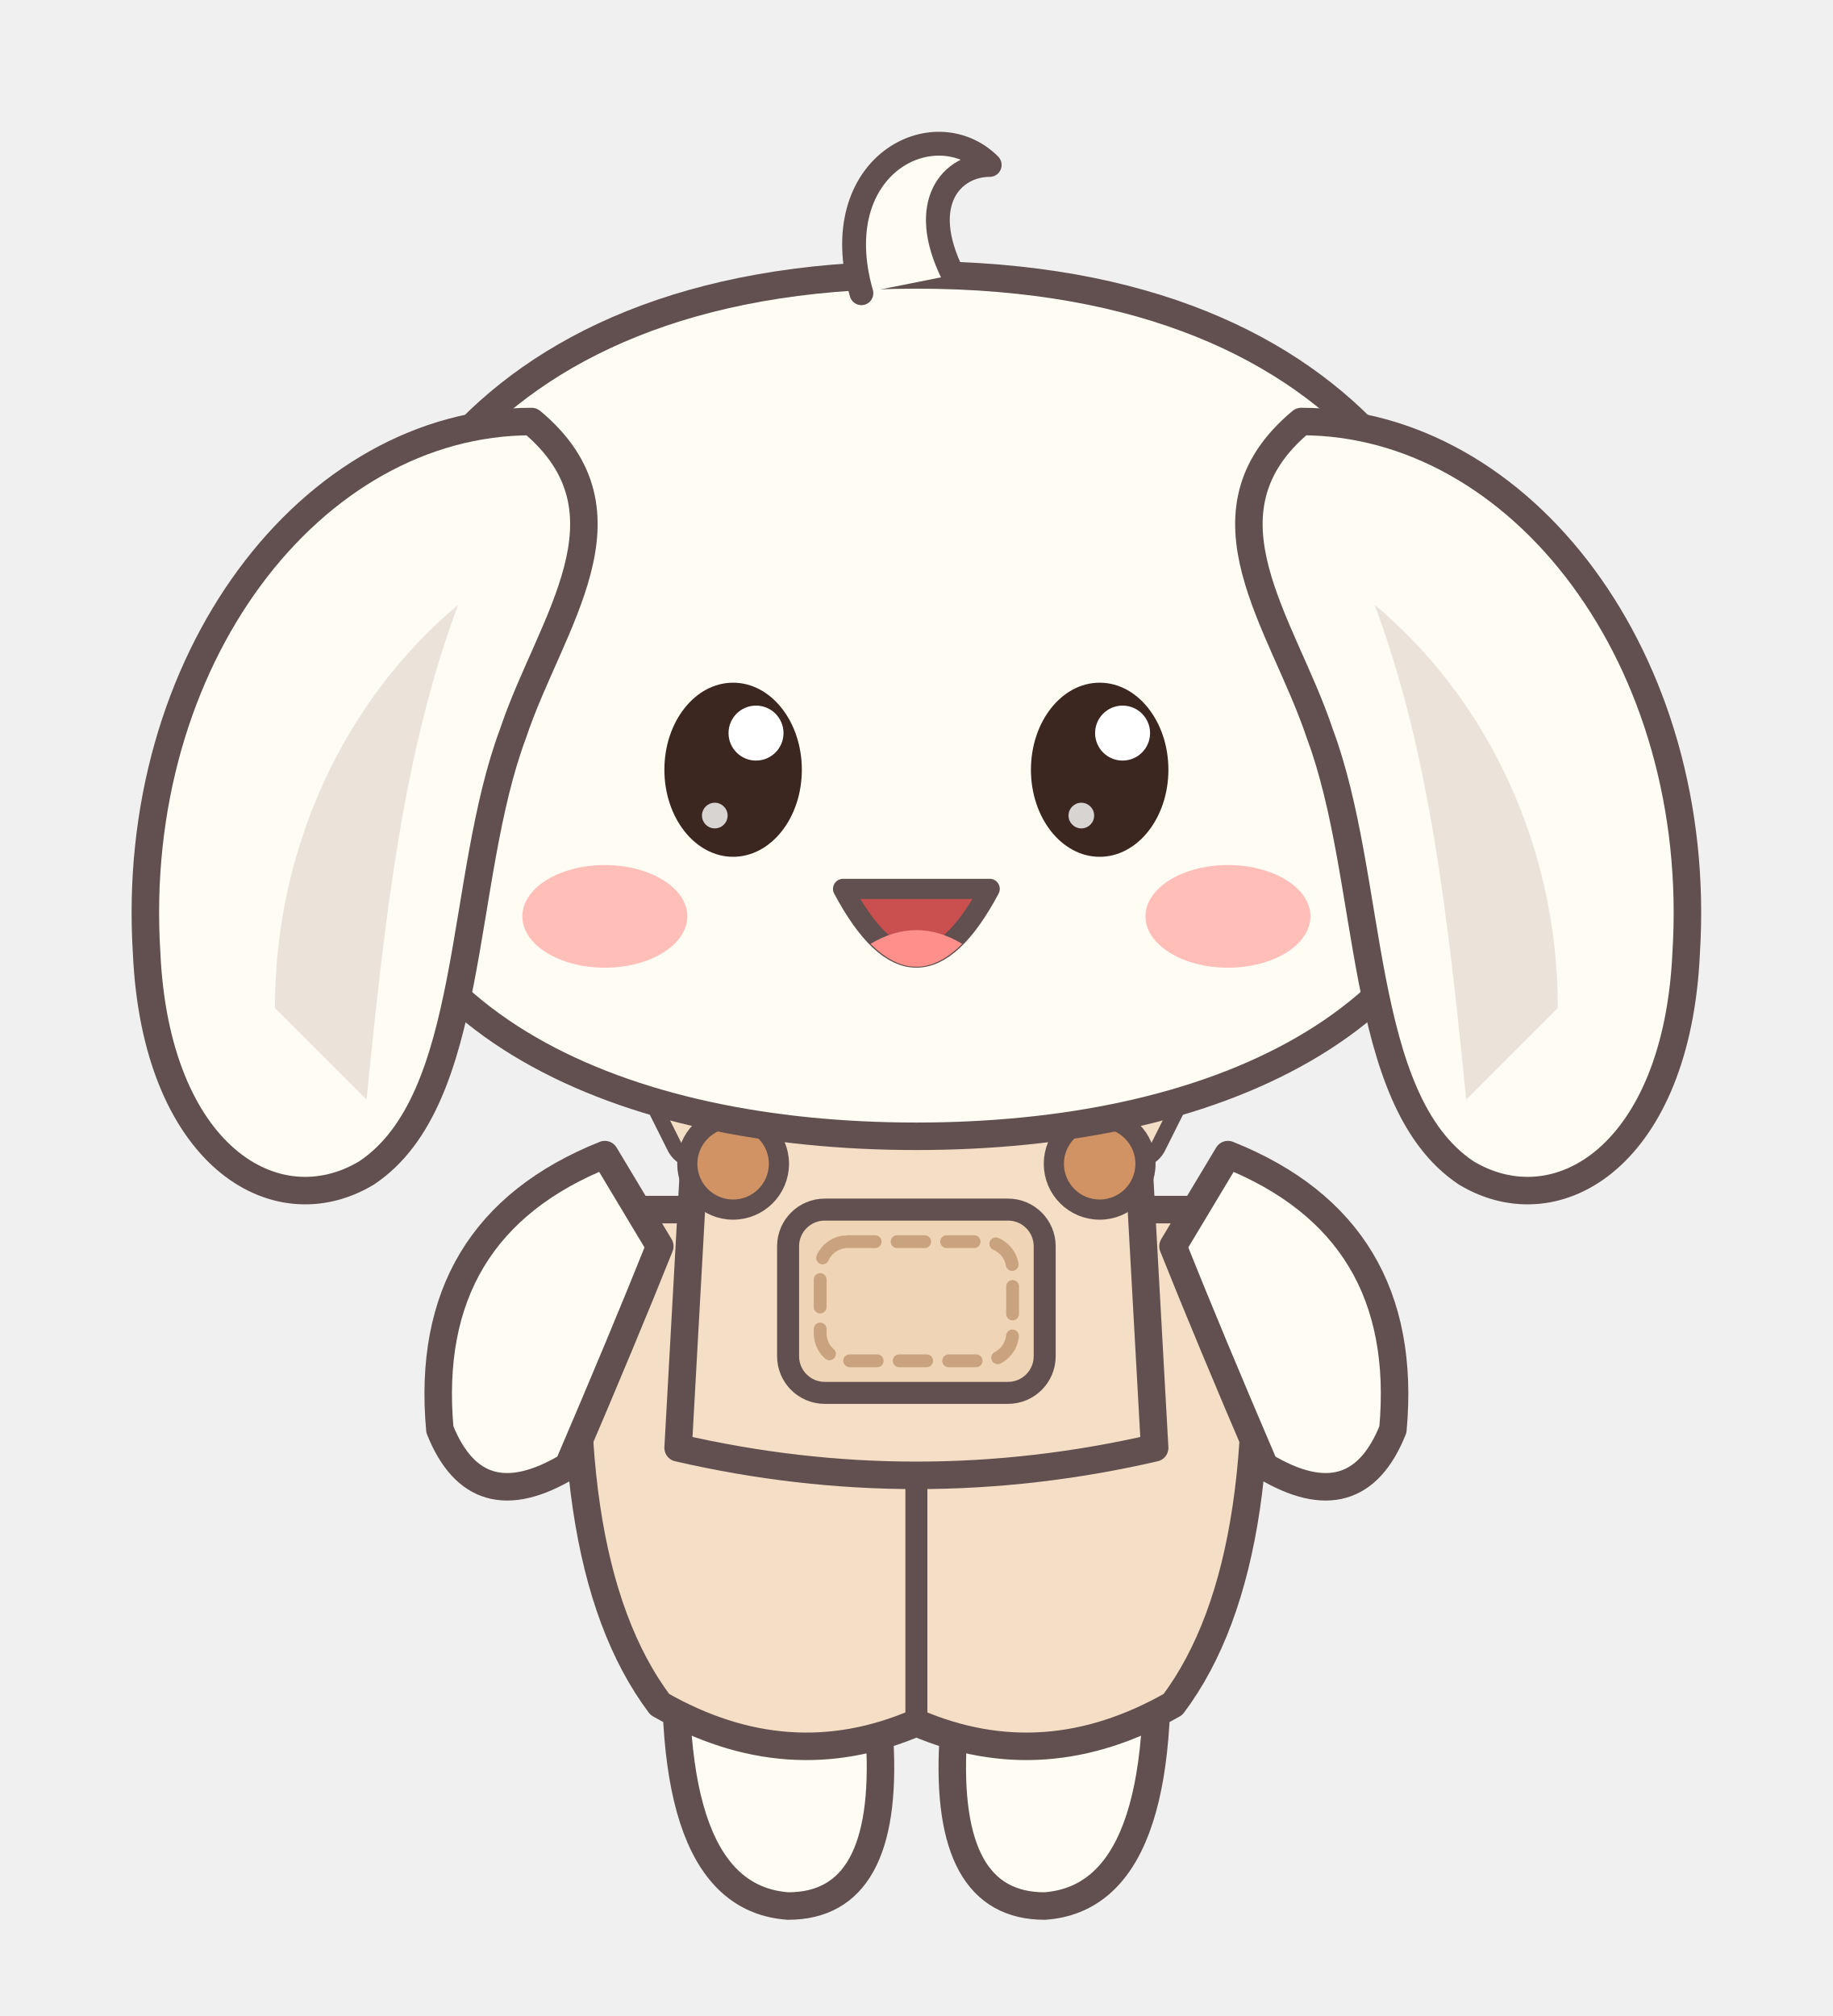
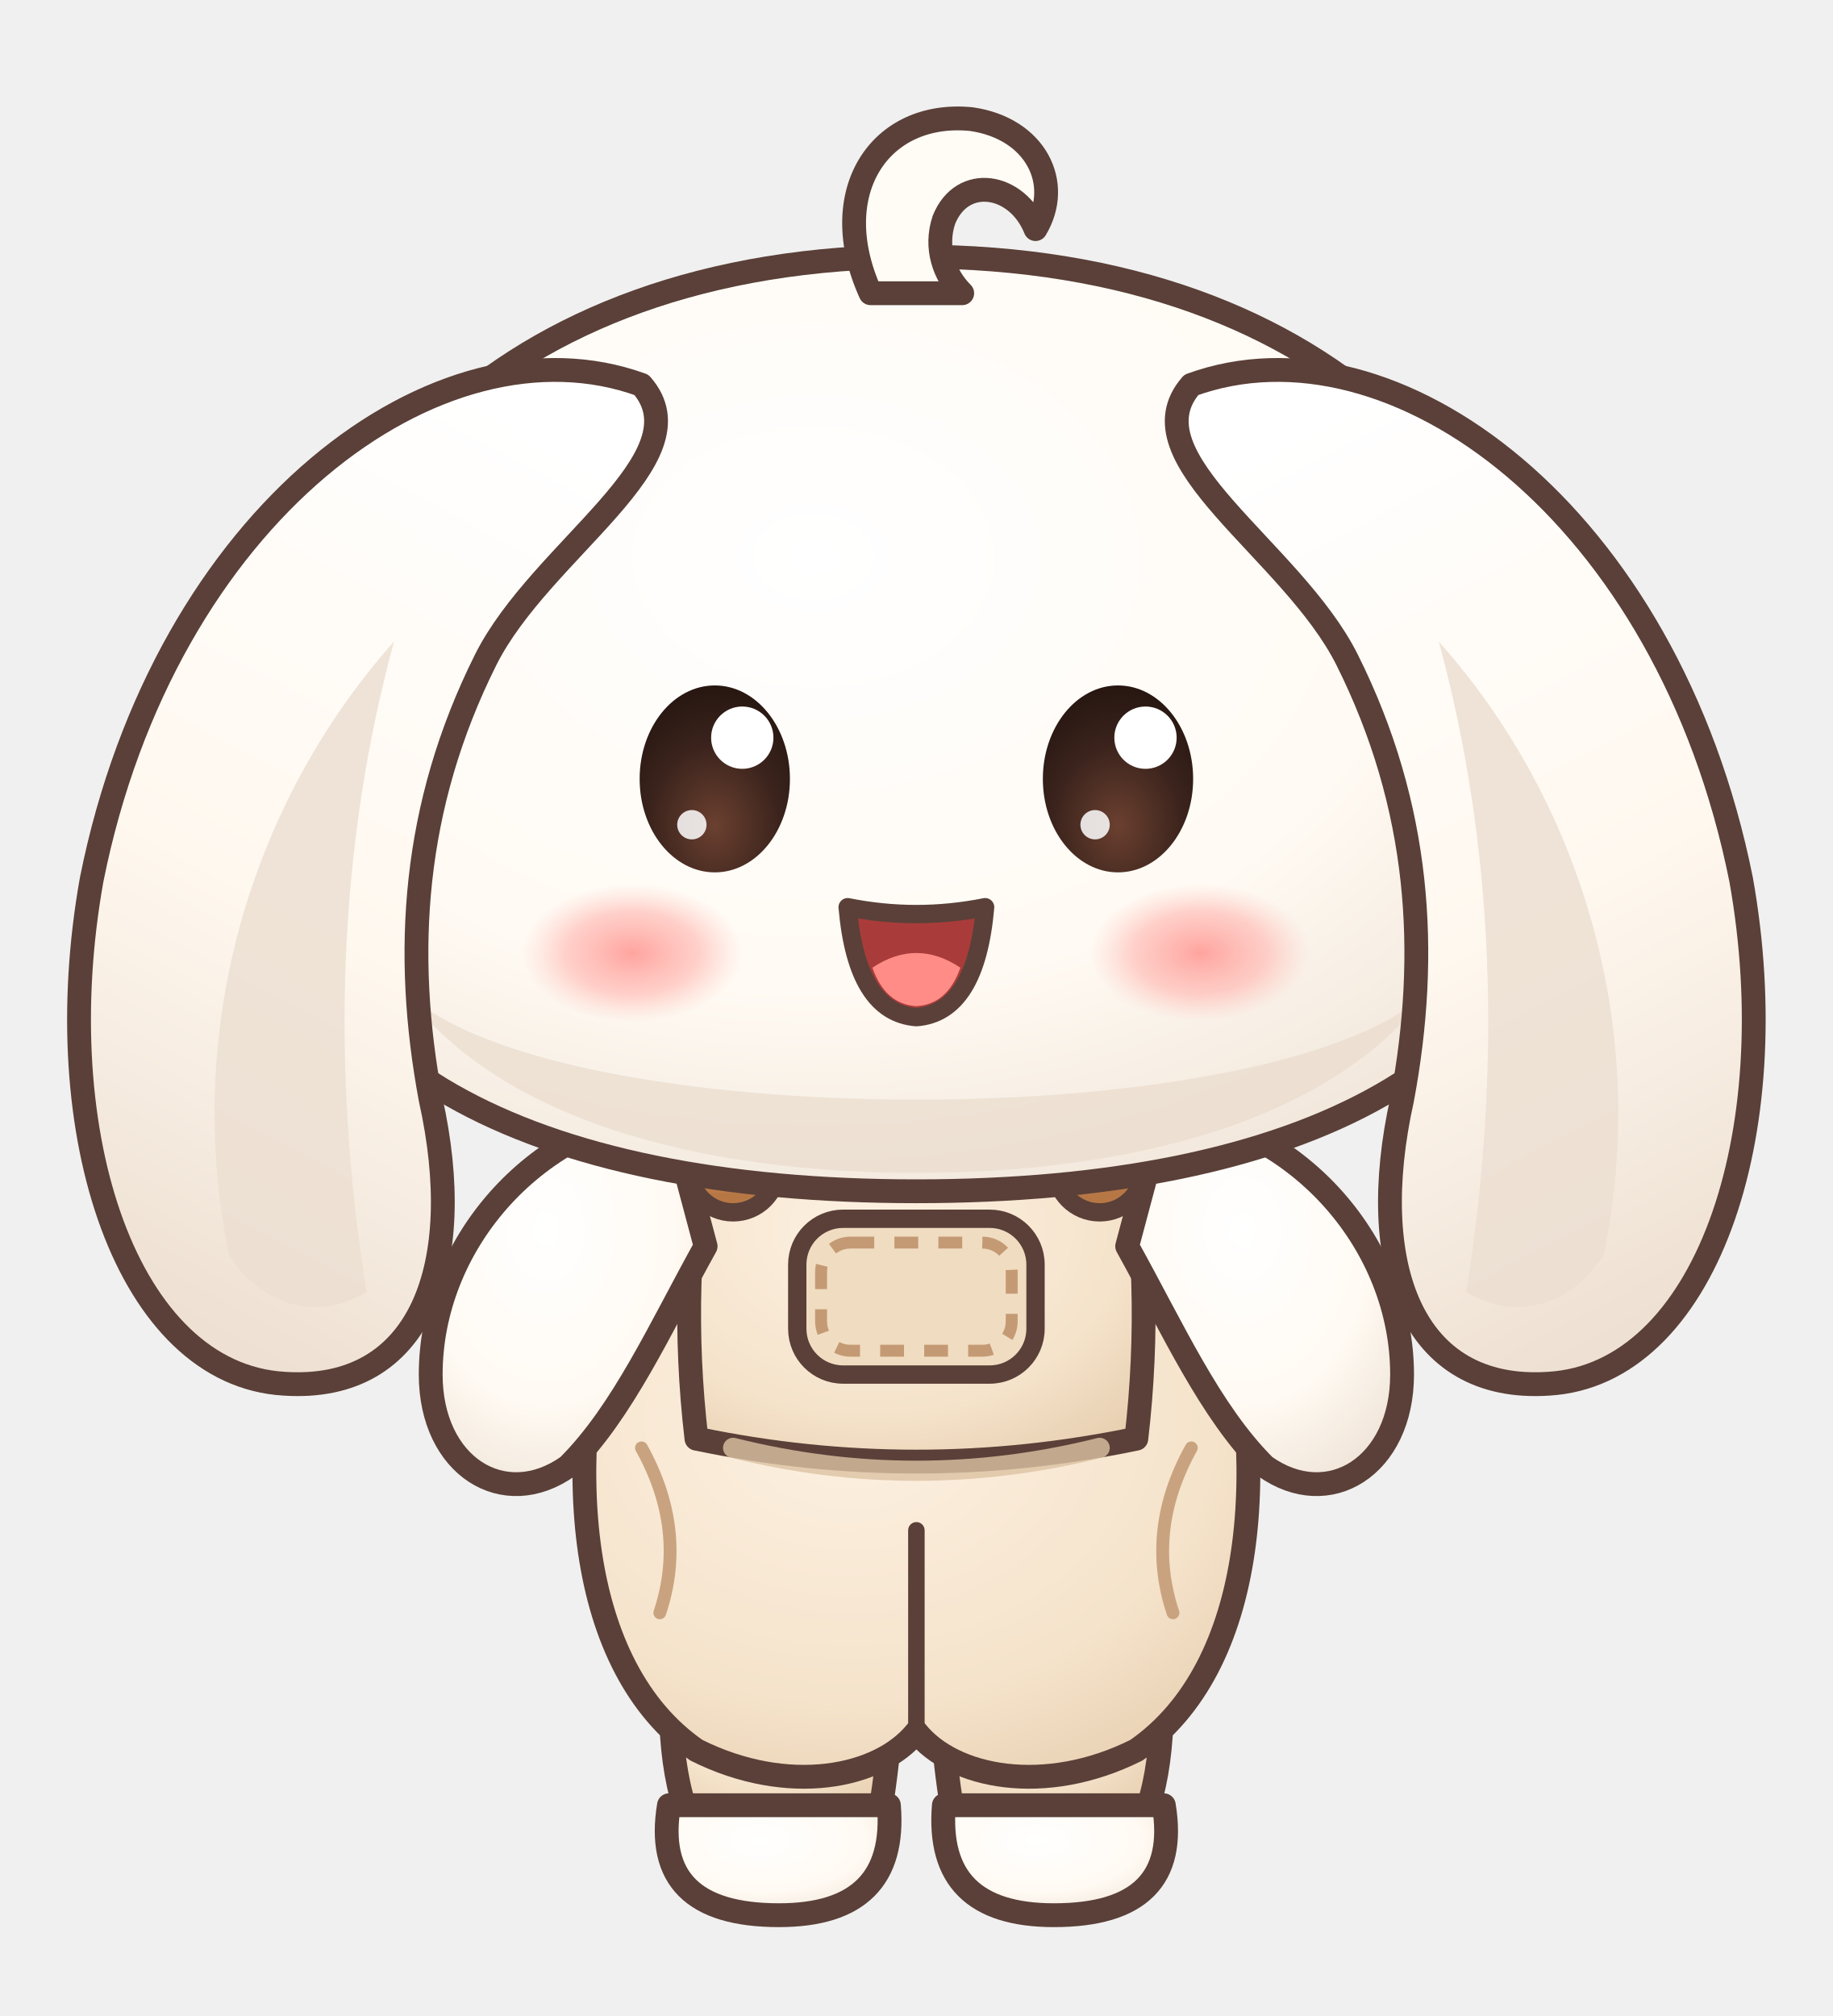
<svg xmlns="http://www.w3.org/2000/svg" viewBox="0 0 200 220" width="200" height="220">
-   <g stroke="#61504f" stroke-width="3" stroke-linejoin="round" stroke-linecap="round">
-     <path d="M74 176 Q72 207 86 208 Q97 208 96 190 Z" fill="#fffcf4" />
-     <path d="M126 176 Q128 207 114 208 Q103 208 104 190 Z" fill="#fffcf4" />
-     <path d="M64 132 Q60 170 72 186 Q86 194 100 188 Q114 194 128 186 Q140 170 136 132 Z" fill="#f4dec5" />
-     <path d="M100 160 L100 188" fill="none" stroke-width="2.4" />
-     <path d="M66 126 Q46 134 48 156 Q52 166 62 160 Q68 146 72 136 Z" fill="#fffcf4" />
-     <path d="M134 126 Q154 134 152 156 Q148 166 138 160 Q132 146 128 136 Z" fill="#fffcf4" />
-     <path d="M76 122 L124 122 L126 158 Q100 164 74 158 Z" fill="#f4dec5" />
-     <rect x="86" y="132" width="28" height="20" rx="4" fill="#efd5b6" stroke-width="2.4" />
-     <rect x="89.5" y="135.5" width="21" height="13" rx="3" fill="none" stroke="#c9a37f" stroke-width="1.4" stroke-dasharray="3 2.4" />
-     <path d="M76 124 L70 112" fill="none" stroke-width="7" stroke="#61504f" />
-     <path d="M76 124 L70 112" fill="none" stroke-width="3.6" stroke="#f4dec5" />
-     <path d="M124 124 L130 112" fill="none" stroke-width="7" stroke="#61504f" />
-     <path d="M124 124 L130 112" fill="none" stroke-width="3.6" stroke="#f4dec5" />
-     <circle cx="80" cy="127" r="5" fill="#d19363" stroke-width="2.2" />
-     <circle cx="120" cy="127" r="5" fill="#d19363" stroke-width="2.2" />
-     <path d="M100 30 C150 30 164 62 162 84 C160 112 132 124 100 124 C68 124 40 112 38 84 C36 62 50 30 100 30 Z" fill="#fffcf4" />
-     <path d="M94 32 C90 18 102 12 108 18 C104 18 100 22 104 30" fill="#fffcf4" stroke-width="2.6" />
-     <path d="M58 46 C34 46 14 72 16 104 C17 126 30 134 40 128 C52 120 50 96 56 80 C60 68 70 56 58 46 Z" fill="#fffcf4" />
-     <path d="M142 46 C166 46 186 72 184 104 C183 126 170 134 160 128 C148 120 150 96 144 80 C140 68 130 56 142 46 Z" fill="#fffcf4" />
+   <g>
+     <defs>
+       <radialGradient id="leg_l_fur" cx="0.42" cy="0.32" r="0.78">
+         <stop offset="0" stop-color="#ffffff" />
+         <stop offset="0.6" stop-color="#fffaf3" />
+         <stop offset="1" stop-color="#efe3d6" />
+       </radialGradient>
+       <radialGradient id="leg_l_cloth" cx="0.4" cy="0.3" r="0.85">
+         <stop offset="0" stop-color="#fdf1e2" />
+         <stop offset="0.65" stop-color="#f5e3cb" />
+         <stop offset="1" stop-color="#e6cdae" />
+       </radialGradient>
+     </defs>
+     <g stroke="#5a4038" stroke-width="2.6" stroke-linejoin="round" stroke-linecap="round">
+       <path d="M74 174 Q72 190 75 198 L96 198 Q98 186 97 176 Z" fill="url(#leg_l_cloth)" />
+       <path d="M73 197 Q71 209 85 209 Q98 209 97 197 Z" fill="url(#leg_l_fur)" />
+     </g>
  </g>
-   <path d="M30 110 C30 92 38 76 50 66 C44 82 42 100 40 120 Z" fill="#ebe3da" />
-   <path d="M170 110 C170 92 162 76 150 66 C156 82 158 100 160 120 Z" fill="#ebe3da" />
-   <ellipse cx="80" cy="84" rx="7.5" ry="9.5" fill="#3b2620" />
-   <ellipse cx="120" cy="84" rx="7.5" ry="9.5" fill="#3b2620" />
-   <circle cx="82.5" cy="80" r="3" fill="#ffffff" />
-   <circle cx="122.5" cy="80" r="3" fill="#ffffff" />
-   <circle cx="78" cy="89" r="1.4" fill="#ffffff" opacity="0.8" />
-   <circle cx="118" cy="89" r="1.4" fill="#ffffff" opacity="0.8" />
-   <ellipse cx="66" cy="100" rx="9" ry="5.6" fill="#ffb7b0" opacity="0.9" />
-   <ellipse cx="134" cy="100" rx="9" ry="5.6" fill="#ffb7b0" opacity="0.9" />
-   <path d="M92 97 Q100 112 108 97 Z" fill="#c9504f" stroke="#61504f" stroke-width="2.2" stroke-linejoin="round" />
-   <path d="M95 103 Q100 108 105 103 Q100 100 95 103 Z" fill="#ff8f8a" />
+   <g>
+     <defs>
+       <radialGradient id="leg_r_fur" cx="0.42" cy="0.32" r="0.78">
+         <stop offset="0" stop-color="#ffffff" />
+         <stop offset="0.6" stop-color="#fffaf3" />
+         <stop offset="1" stop-color="#efe3d6" />
+       </radialGradient>
+       <radialGradient id="leg_r_cloth" cx="0.4" cy="0.3" r="0.85">
+         <stop offset="0" stop-color="#fdf1e2" />
+         <stop offset="0.65" stop-color="#f5e3cb" />
+         <stop offset="1" stop-color="#e6cdae" />
+       </radialGradient>
+     </defs>
+     <g stroke="#5a4038" stroke-width="2.6" stroke-linejoin="round" stroke-linecap="round">
+       <path d="M126 174 Q128 190 125 198 L104 198 Q102 186 103 176 Z" fill="url(#leg_r_cloth)" />
+       <path d="M127 197 Q129 209 115 209 Q102 209 103 197 Z" fill="url(#leg_r_fur)" />
+     </g>
+   </g>
+   <g>
+     <defs>
+       <radialGradient id="body_fur" cx="0.42" cy="0.32" r="0.78">
+         <stop offset="0" stop-color="#ffffff" />
+         <stop offset="0.6" stop-color="#fffaf3" />
+         <stop offset="1" stop-color="#efe3d6" />
+       </radialGradient>
+       <radialGradient id="body_cloth" cx="0.4" cy="0.3" r="0.85">
+         <stop offset="0" stop-color="#fdf1e2" />
+         <stop offset="0.65" stop-color="#f5e3cb" />
+         <stop offset="1" stop-color="#e6cdae" />
+       </radialGradient>
+       <radialGradient id="body_btn" cx="0.35" cy="0.3">
+         <stop offset="0" stop-color="#e9b07c" />
+         <stop offset="1" stop-color="#b77745" />
+       </radialGradient>
+     </defs>
+     <g stroke="#5a4038" stroke-width="2.6" stroke-linejoin="round" stroke-linecap="round">
+       <path d="M68 126 C68 116 84 114 100 114 C116 114 132 116 132 126 L134 150 L66 150 Z" fill="url(#body_fur)" />
+       <path d="M67 138 C61 160 63 182 76 191 C86 196 96 194 100 189 C104 194 114 196 124 191 C137 182 139 160 133 138 Z" fill="url(#body_cloth)" />
+       <path d="M100 167 L100 189" fill="none" stroke-width="1.8" />
+       <path d="M77 123 L123 123 Q126 140 124 157 Q100 162 76 157 Q74 140 77 123 Z" fill="url(#body_cloth)" />
+       <rect x="87" y="133" width="26" height="17" rx="5" fill="#f0dcc1" stroke-width="2" />
+       <path d="M79 125 L73 113" fill="none" stroke-width="6.6" />
+       <path d="M121 125 L127 113" fill="none" stroke-width="6.6" />
+     </g>
+     <path d="M79 125 L73 113" fill="none" stroke="#f6e6d0" stroke-width="3.4" stroke-linecap="round" />
+     <path d="M121 125 L127 113" fill="none" stroke="#f6e6d0" stroke-width="3.4" stroke-linecap="round" />
+     <rect x="89.6" y="135.6" width="20.8" height="11.8" rx="3.2" fill="none" stroke="#c49a74" stroke-width="1.3" stroke-dasharray="2.6 2.2" />
+     <path d="M70 158 Q75 167 72 176 M130 158 Q125 167 128 176" fill="none" stroke="#c9a37f" stroke-width="1.4" stroke-linecap="round" />
+     <path d="M80 158 Q100 163 120 158" fill="none" stroke="#dcc2a2" stroke-width="2.2" stroke-linecap="round" opacity="0.8" />
+     <circle cx="80" cy="127.5" r="4.8" fill="url(#body_btn)" stroke="#5a4038" stroke-width="2" />
+     <circle cx="120" cy="127.5" r="4.8" fill="url(#body_btn)" stroke="#5a4038" stroke-width="2" />
+     <path d="M78 125.5 L82 129.5 M82 125.5 L78 129.5 M118 125.5 L122 129.5 M122 125.5 L118 129.5" stroke="#7a4b2b" stroke-width="1" />
+   </g>
+   <g>
+     <defs>
+       <radialGradient id="arm_l_fur" cx="0.42" cy="0.32" r="0.78">
+         <stop offset="0" stop-color="#ffffff" />
+         <stop offset="0.6" stop-color="#fffaf3" />
+         <stop offset="1" stop-color="#efe3d6" />
+       </radialGradient>
+     </defs>
+     <path d="M73 121 C58 123 47 136 47 150 C47 160 55 165 62 160 C68 154 72 145 77 136 Z" fill="url(#arm_l_fur)" stroke="#5a4038" stroke-width="2.6" stroke-linejoin="round" stroke-linecap="round" />
+   </g>
+   <g>
+     <defs>
+       <radialGradient id="arm_r_fur" cx="0.42" cy="0.32" r="0.78">
+         <stop offset="0" stop-color="#ffffff" />
+         <stop offset="0.6" stop-color="#fffaf3" />
+         <stop offset="1" stop-color="#efe3d6" />
+       </radialGradient>
+     </defs>
+     <path d="M127 121 C142 123 153 136 153 150 C153 160 145 165 138 160 C132 154 128 145 123 136 Z" fill="url(#arm_r_fur)" stroke="#5a4038" stroke-width="2.6" stroke-linejoin="round" stroke-linecap="round" />
+   </g>
+   <g>
+     <defs>
+       <radialGradient id="head_fur" cx="0.42" cy="0.32" r="0.78">
+         <stop offset="0" stop-color="#ffffff" />
+         <stop offset="0.6" stop-color="#fffaf3" />
+         <stop offset="1" stop-color="#efe3d6" />
+       </radialGradient>
+       <radialGradient id="head_blush">
+         <stop offset="0" stop-color="#ff9f9a" stop-opacity="0.95" />
+         <stop offset="0.6" stop-color="#ffb3ad" stop-opacity="0.6" />
+         <stop offset="1" stop-color="#ffc4bd" stop-opacity="0" />
+       </radialGradient>
+     </defs>
+     <path d="M100 28 C146 28 170 56 170 88 C170 116 142 130 100 130 C58 130 30 116 30 88 C30 56 54 28 100 28 Z" fill="url(#head_fur)" stroke="#5a4038" stroke-width="2.6" stroke-linejoin="round" stroke-linecap="round" />
+     <path d="M44 108 C60 124 140 124 156 108 C146 122 124 128 100 128 C76 128 54 122 44 108 Z" fill="#eadccd" opacity="0.7" />
+     <ellipse cx="69" cy="104" rx="12" ry="7.5" fill="url(#head_blush)" />
+     <ellipse cx="131" cy="104" rx="12" ry="7.5" fill="url(#head_blush)" />
+     <path d="M92.5 99 Q100 100.5 107.5 99 Q106.5 110.5 100 111 Q93.5 110.5 92.5 99 Z" fill="#a93c3a" stroke="#5a4038" stroke-width="2" stroke-linejoin="round" />
+     <path d="M95.2 105.6 Q100 102.4 104.8 105.6 Q103.4 109.6 100 109.8 Q96.6 109.6 95.2 105.6 Z" fill="#ff8c86" />
+   </g>
+   <g>
+     <defs>
+       <radialGradient id="eyes_open_iris" cx="0.5" cy="0.75" r="0.8">
+         <stop offset="0" stop-color="#6b4030" />
+         <stop offset="0.55" stop-color="#3a231c" />
+         <stop offset="1" stop-color="#24140f" />
+       </radialGradient>
+     </defs>
+     <ellipse cx="78" cy="85" rx="8.2" ry="10.2" fill="url(#eyes_open_iris)" />
+     <ellipse cx="122" cy="85" rx="8.2" ry="10.2" fill="url(#eyes_open_iris)" />
+     <circle cx="81" cy="80.5" r="3.4" fill="#ffffff" />
+     <circle cx="125" cy="80.5" r="3.4" fill="#ffffff" />
+     <circle cx="75.5" cy="90" r="1.6" fill="#ffffff" opacity="0.85" />
+     <circle cx="119.5" cy="90" r="1.6" fill="#ffffff" opacity="0.85" />
+   </g>
+   <g>
+     <path d="M95 32 C90 21 96 12 106 13 C113 14 116 20 113 25 C111 20 105 19 103 24 C102 27 103 30 105 32 Z" fill="#fffcf6" stroke="#5a4038" stroke-width="2.6" stroke-linejoin="round" stroke-linecap="round" />
+   </g>
+   <g>
+     <defs>
+       <linearGradient id="ear_l_earl" x1="0.6" y1="0" x2="0.3" y2="1">
+         <stop offset="0" stop-color="#ffffff" />
+         <stop offset="0.55" stop-color="#fff8ef" />
+         <stop offset="1" stop-color="#eddfd1" />
+       </linearGradient>
+     </defs>
+     <path d="M70 42 C48 34 18 56 10 96 C5 124 14 150 31 151 C46 152 51 138 47 120 C44 104 45 88 53 72 C59 60 77 50 70 42 Z" fill="url(#ear_l_earl)" stroke="#5a4038" stroke-width="2.6" stroke-linejoin="round" stroke-linecap="round" />
+     <path d="M25 137 C20 113 27 88 43 70 C37 92 36 116 40 141 C35 144 29 143 25 137 Z" fill="#ecdfd2" opacity="0.85" />
+   </g>
+   <g>
+     <defs>
+       <linearGradient id="ear_r_earr" x1="0.4" y1="0" x2="0.7" y2="1">
+         <stop offset="0" stop-color="#ffffff" />
+         <stop offset="0.55" stop-color="#fff8ef" />
+         <stop offset="1" stop-color="#eddfd1" />
+       </linearGradient>
+     </defs>
+     <path d="M130 42 C152 34 182 56 190 96 C195 124 186 150 169 151 C154 152 149 138 153 120 C156 104 155 88 147 72 C141 60 123 50 130 42 Z" fill="url(#ear_r_earr)" stroke="#5a4038" stroke-width="2.6" stroke-linejoin="round" stroke-linecap="round" />
+     <path d="M175 137 C180 113 173 88 157 70 C163 92 164 116 160 141 C165 144 171 143 175 137 Z" fill="#ecdfd2" opacity="0.85" />
+   </g>
</svg>
